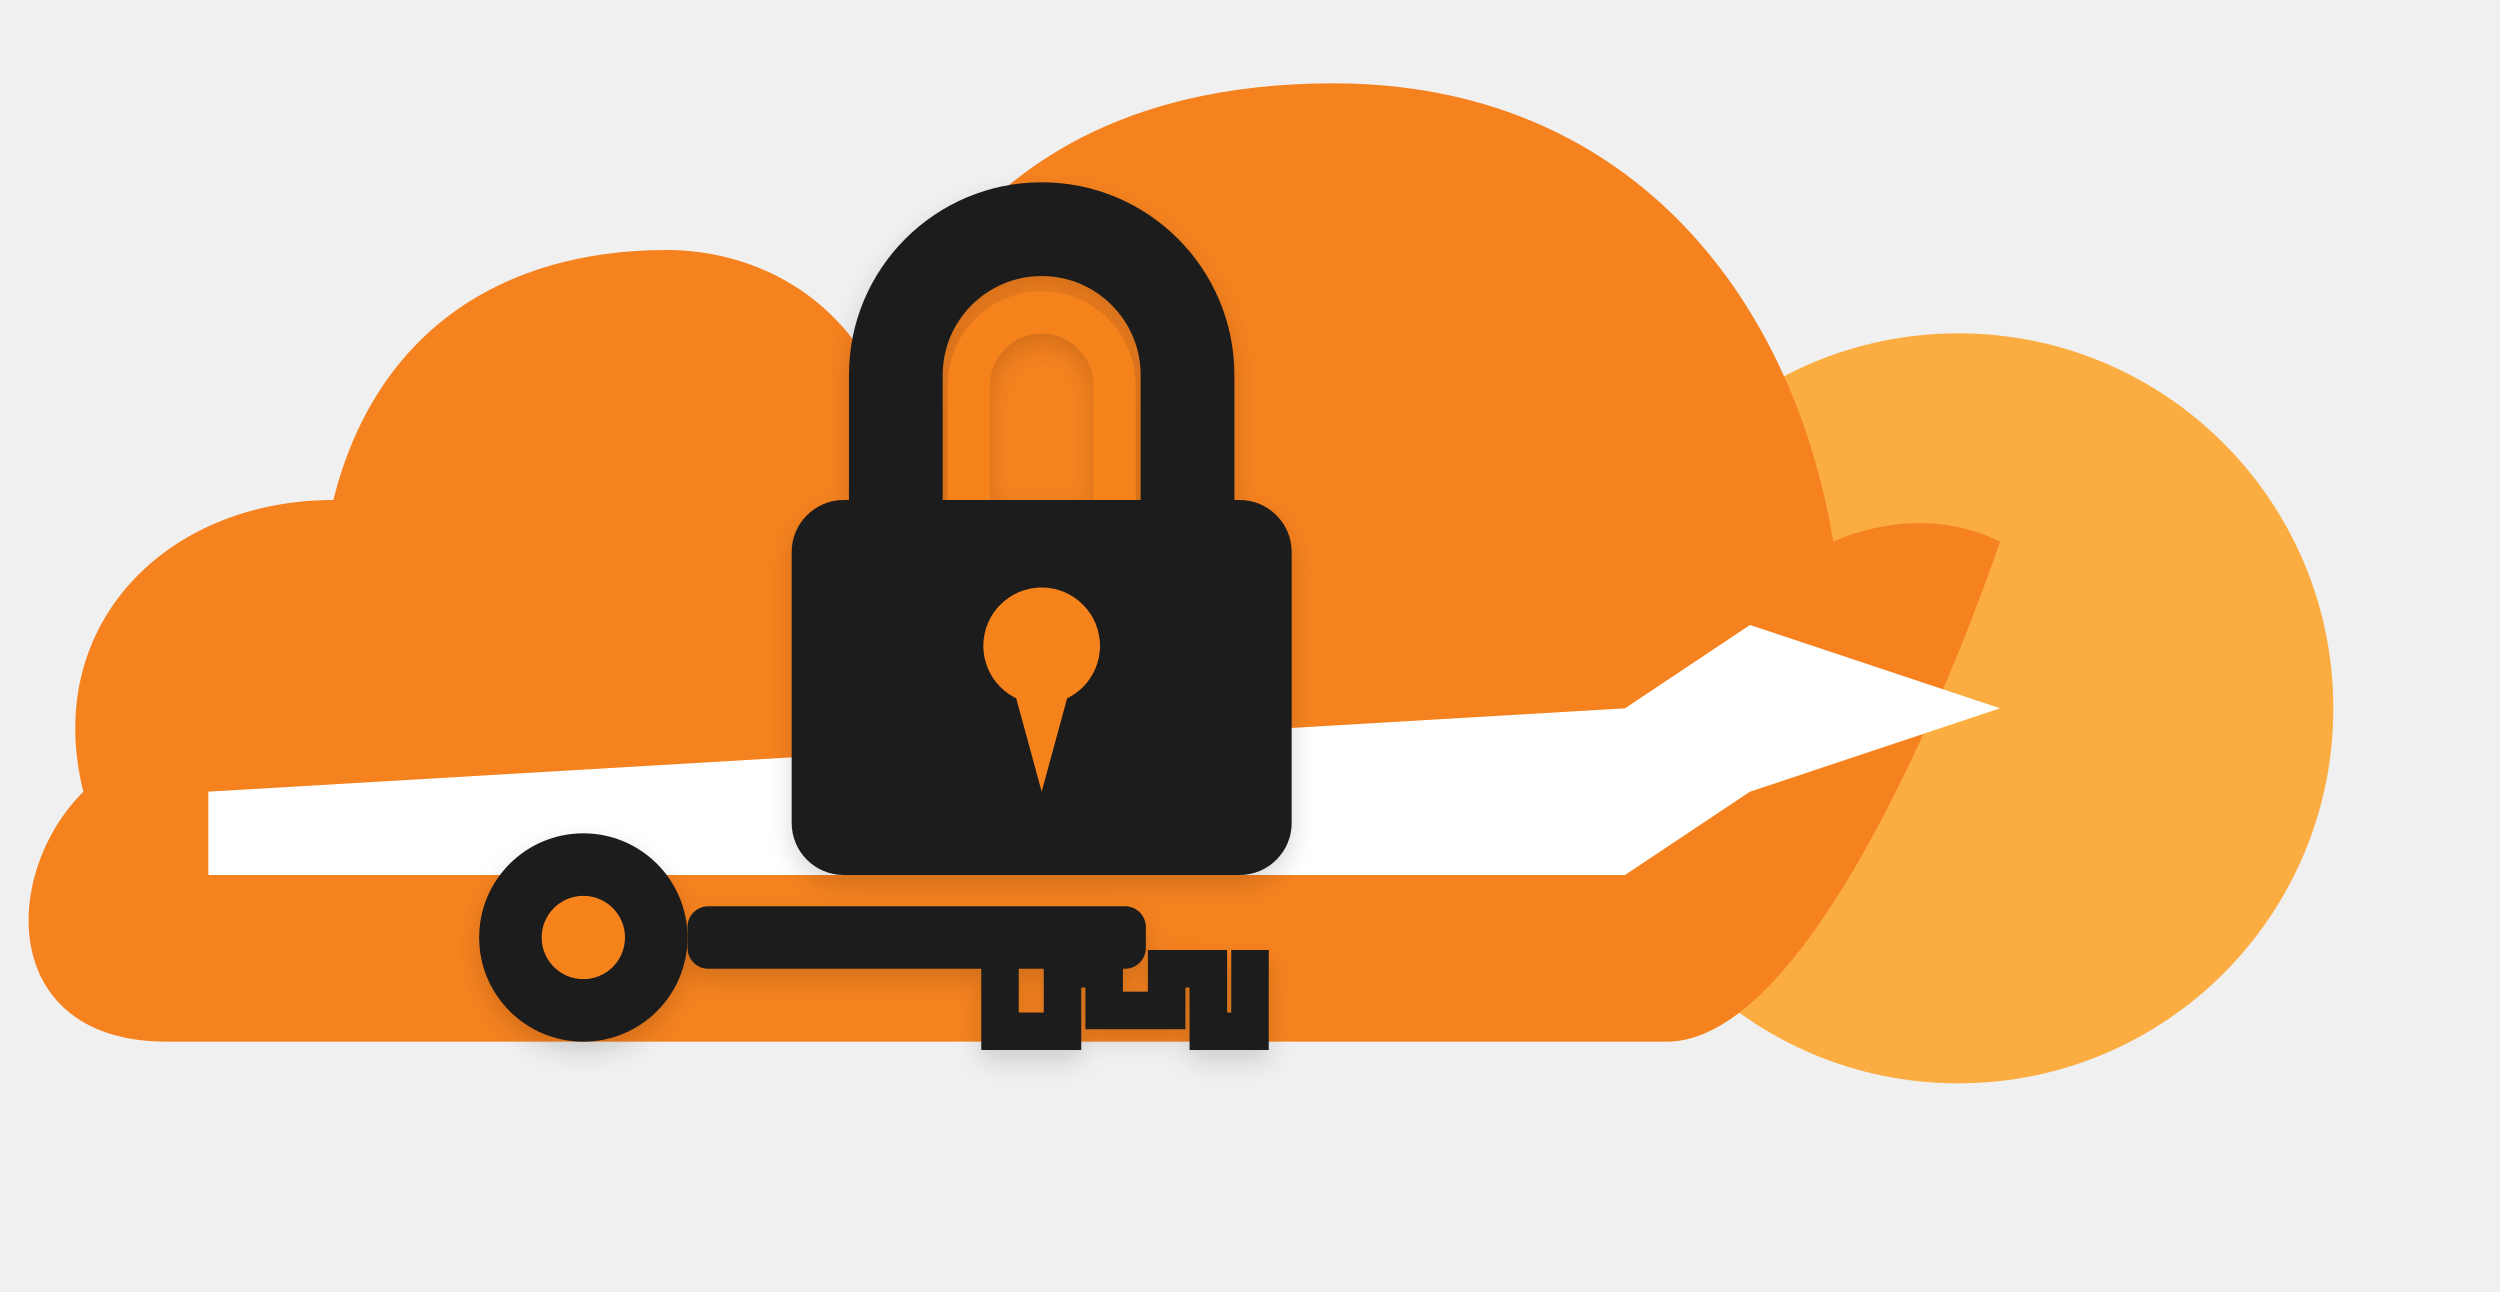
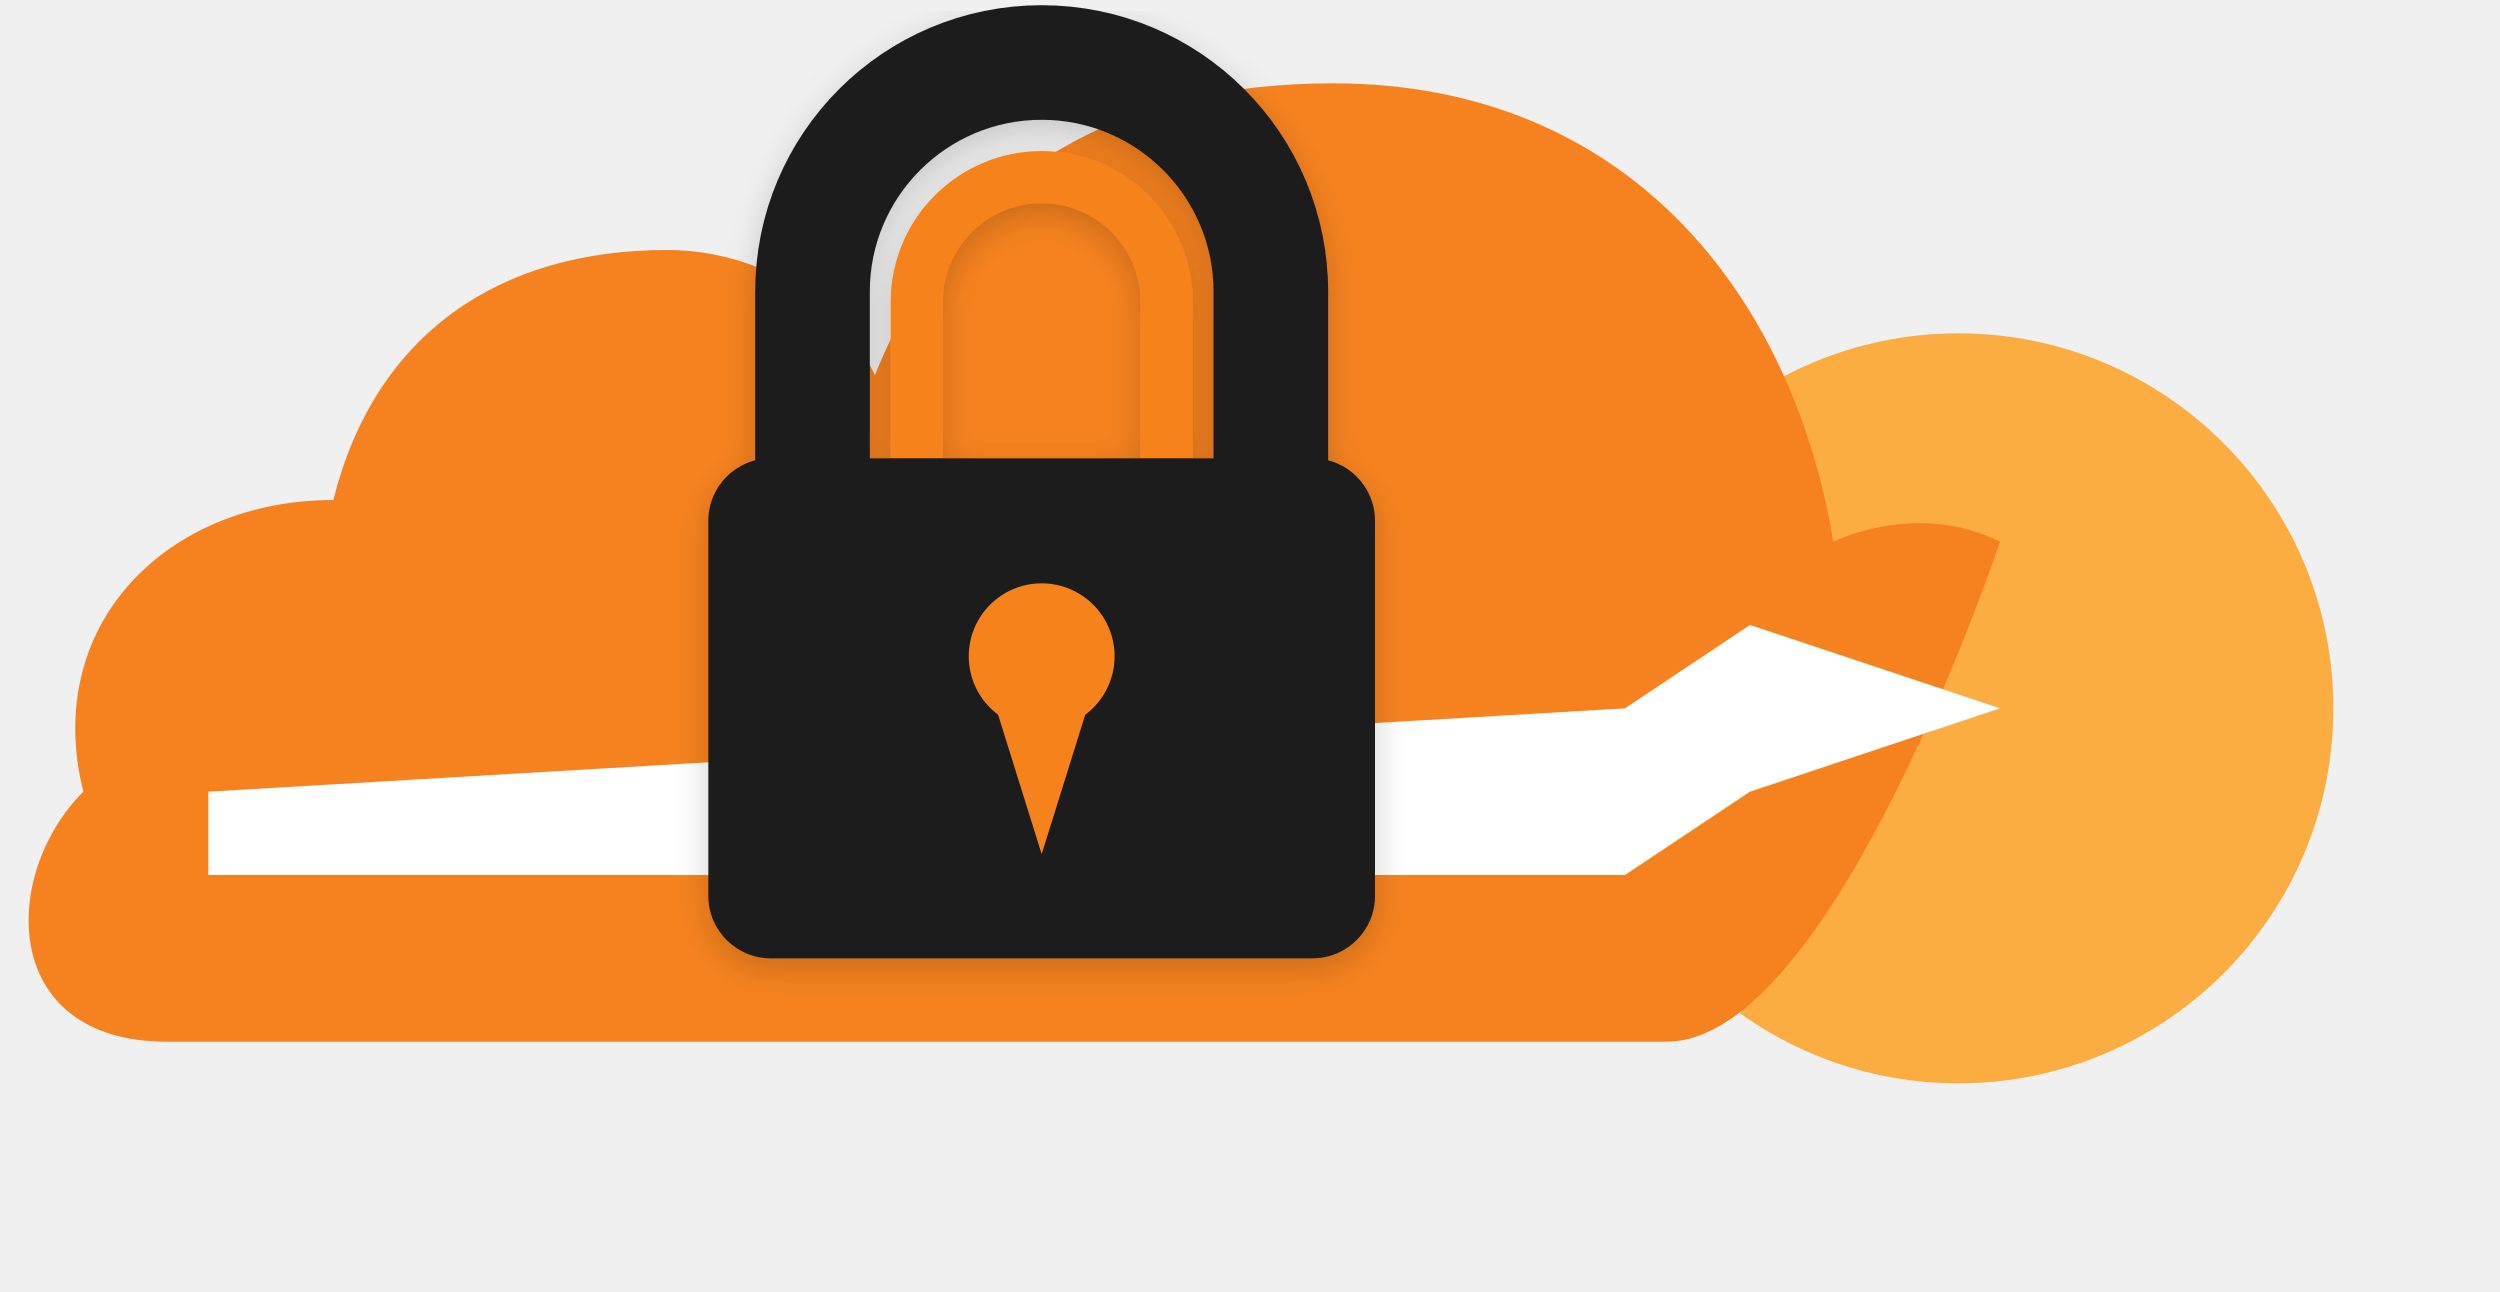
<svg xmlns="http://www.w3.org/2000/svg" viewBox="0 0 120 62" width="120" height="62">
  <defs>
    <filter id="ds">
-       <feDropShadow dx="0" dy=".5" stdDeviation=".6" flood-color="#000" flood-opacity=".15" />
+       <feDropShadow dx="0" dy=".5" stdDeviation=".8" flood-color="#000" flood-opacity=".18" />
    </filter>
  </defs>
  <ellipse cx="94" cy="34" rx="18" ry="18" fill="#FBAD41" />
  <path d="     M8 50     C0 50 0 42 4 38     C2 30 8 24 16 24     C18 16 24 12 32 12     C36 12 40 14 42 18     C46 8 54 4 64 4     C78 4 86 14 88 26     C88 26 92 24 96 26     C96 26 88 50 80 50     Z   " fill="#F6821F" />
  <path d="     M10 42     L78 42     L84 38     L96 34     L84 30     L78 34     L10 38     Z   " fill="#fff" />
  <g filter="url(#ds)">
-     <path d="M43 24v-6a7 7 0 0 1 14 0v6" fill="none" stroke="#1a1a1a" stroke-width="4.5" stroke-linecap="round" />
-     <path d="M46.5 24v-5.5a3.5 3.5 0 0 1 7 0V24" fill="none" stroke="#F6821F" stroke-width="2" stroke-linecap="butt" />
-     <rect x="38" y="24" width="24" height="18" rx="2.5" fill="#1a1a1a" />
-     <circle cx="50" cy="31" r="2.8" fill="#F6821F" />
-     <path d="M48.5 32.5 L50 38 L51.5 32.5 Z" fill="#F6821F" />
-     <circle cx="28" cy="45" r="5" fill="#1a1a1a" />
-     <circle cx="28" cy="45" r="2" fill="#F6821F" />
-     <rect x="33" y="43.5" width="22" height="3" rx="1" fill="#1a1a1a" />
-     <path d="M48 46.5v3h3v-3h2v2h3v-2h2v3h2v-3" fill="none" stroke="#1a1a1a" stroke-width="1.8" stroke-linecap="square" />
+     <path d="M39 22v-8a11 11 0 0 1 22 0v8" fill="none" stroke="#1a1a1a" stroke-width="5.5" stroke-linecap="round" />
+     <path d="M44 22v-7.5a6 6 0 0 1 12 0V22" fill="none" stroke="#F6821F" stroke-width="2.5" stroke-linecap="butt" />
+     <rect x="34" y="22" width="32" height="24" rx="3" fill="#1a1a1a" />
+     <circle cx="50" cy="31.5" r="3.5" fill="#F6821F" />
+     <path d="M47.5 33 L50 41 L52.5 33 Z" fill="#F6821F" />
  </g>
</svg>
